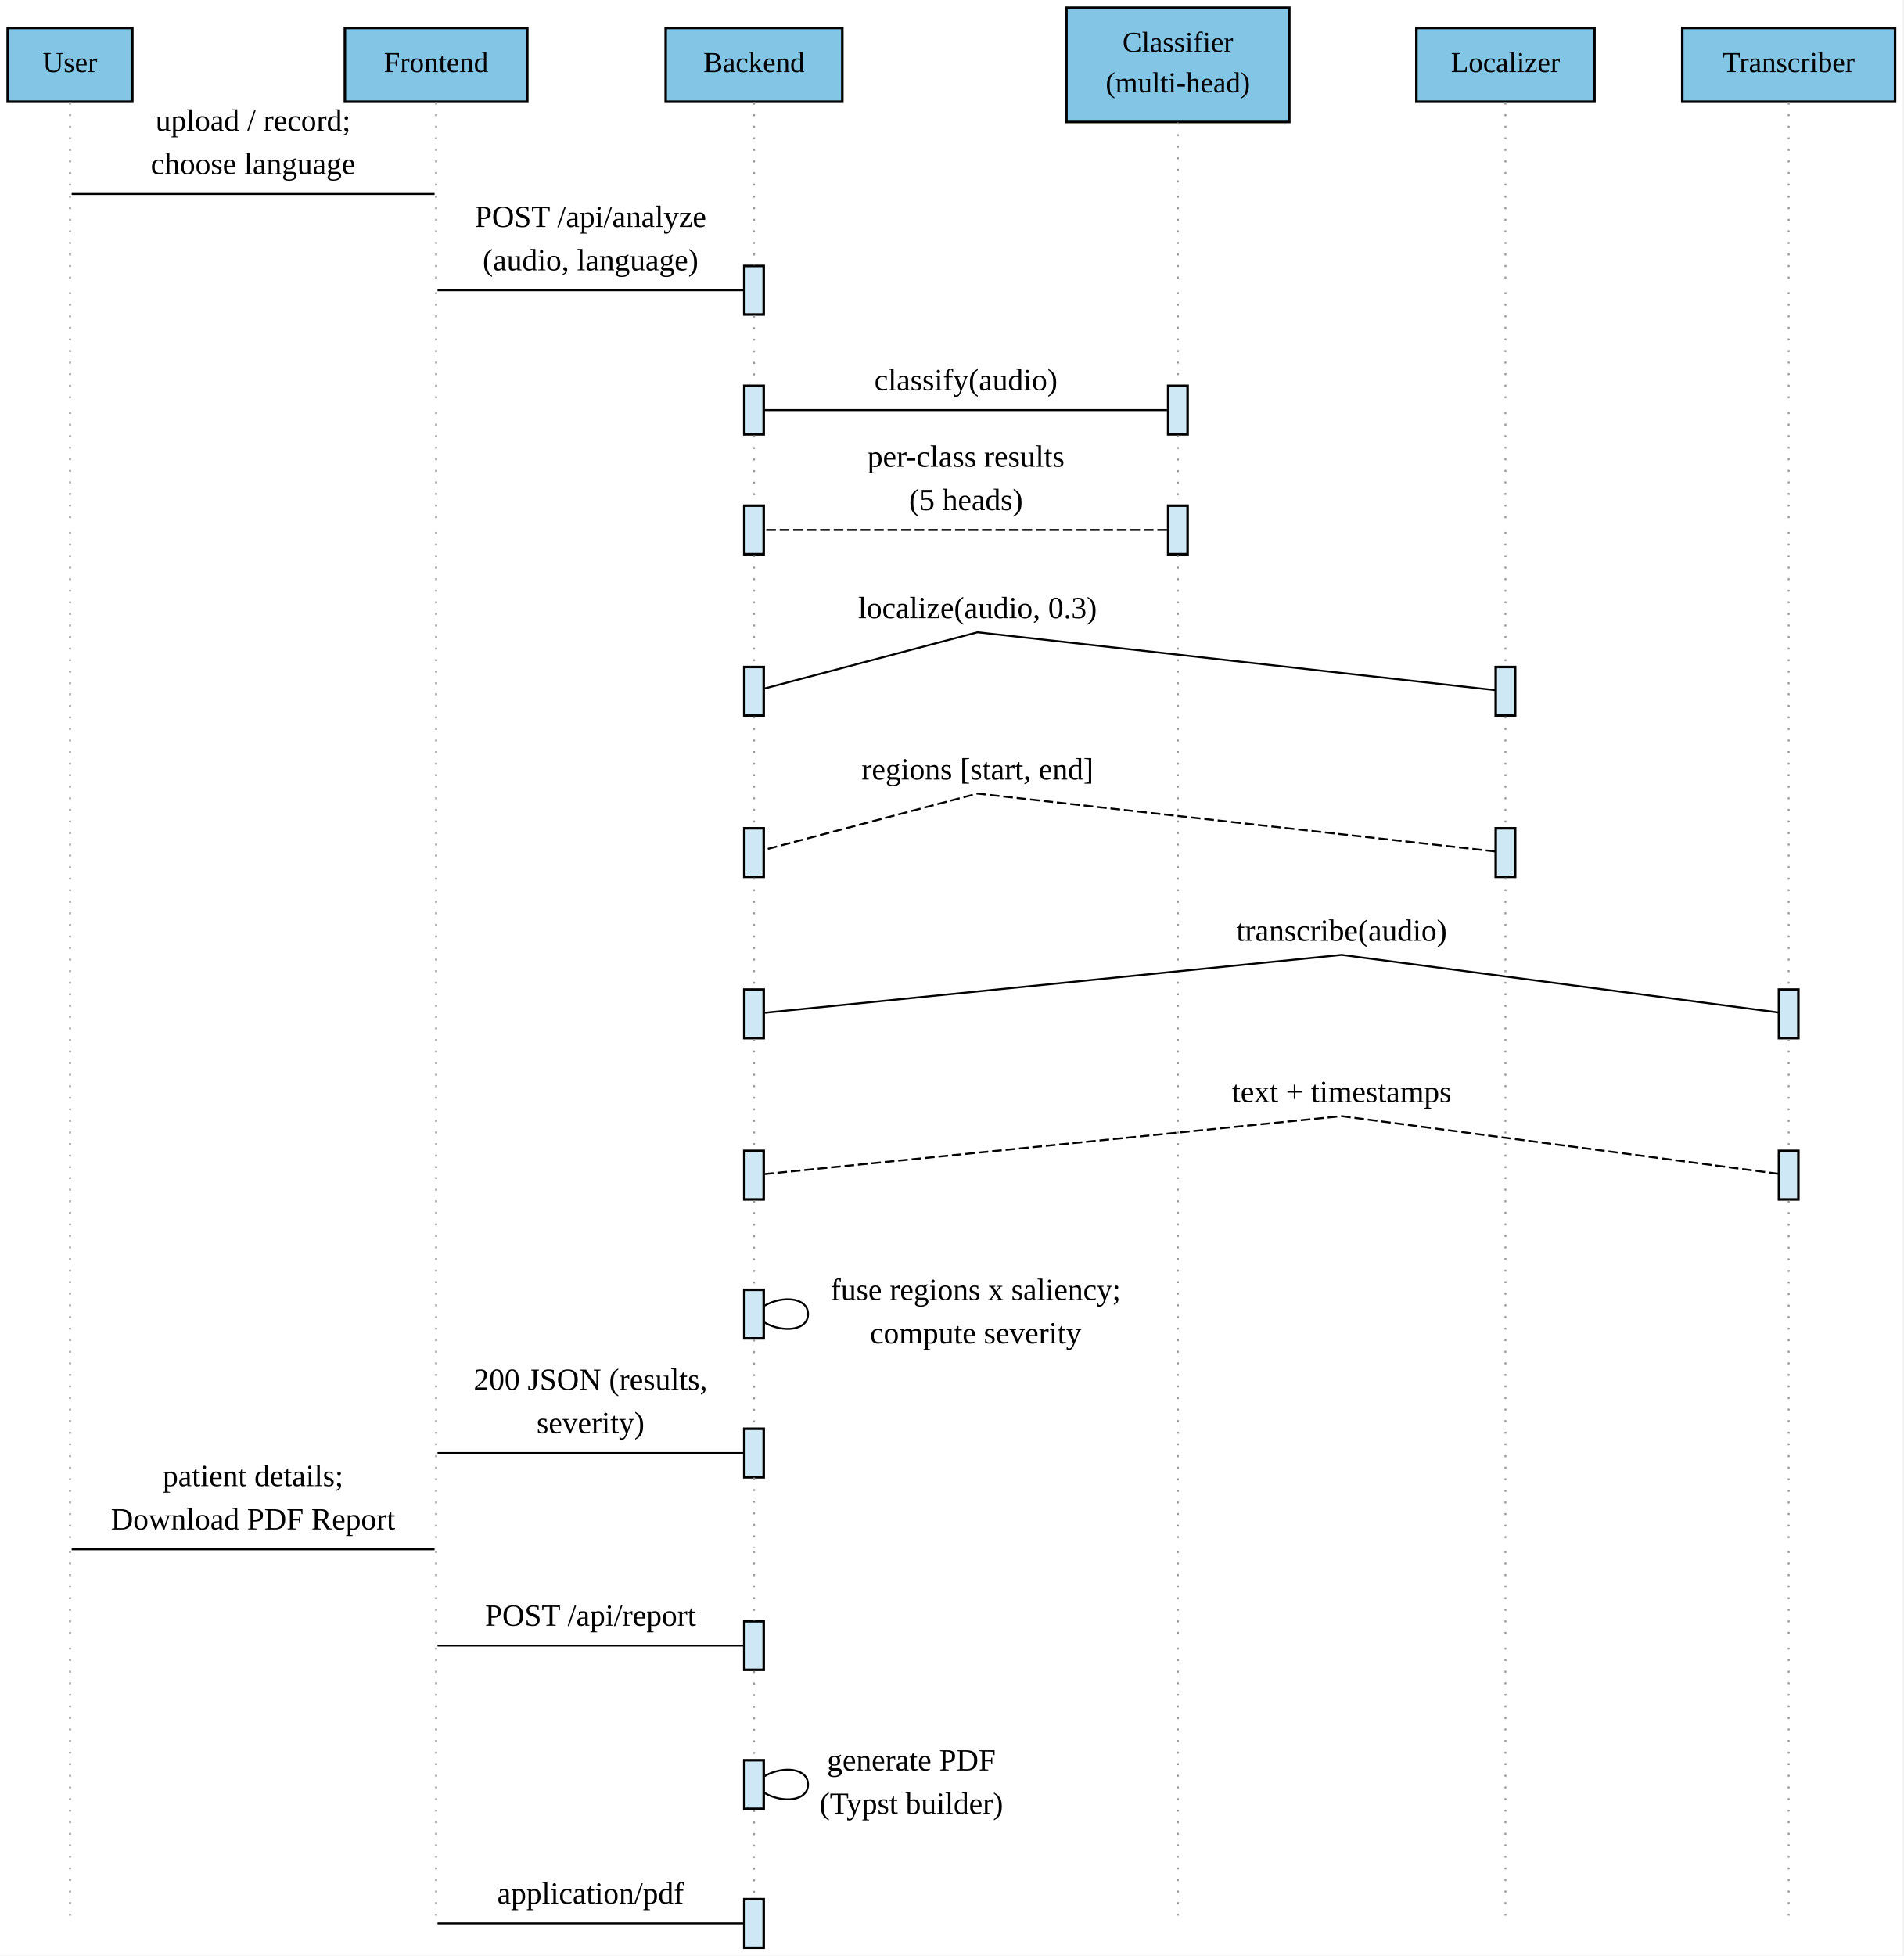
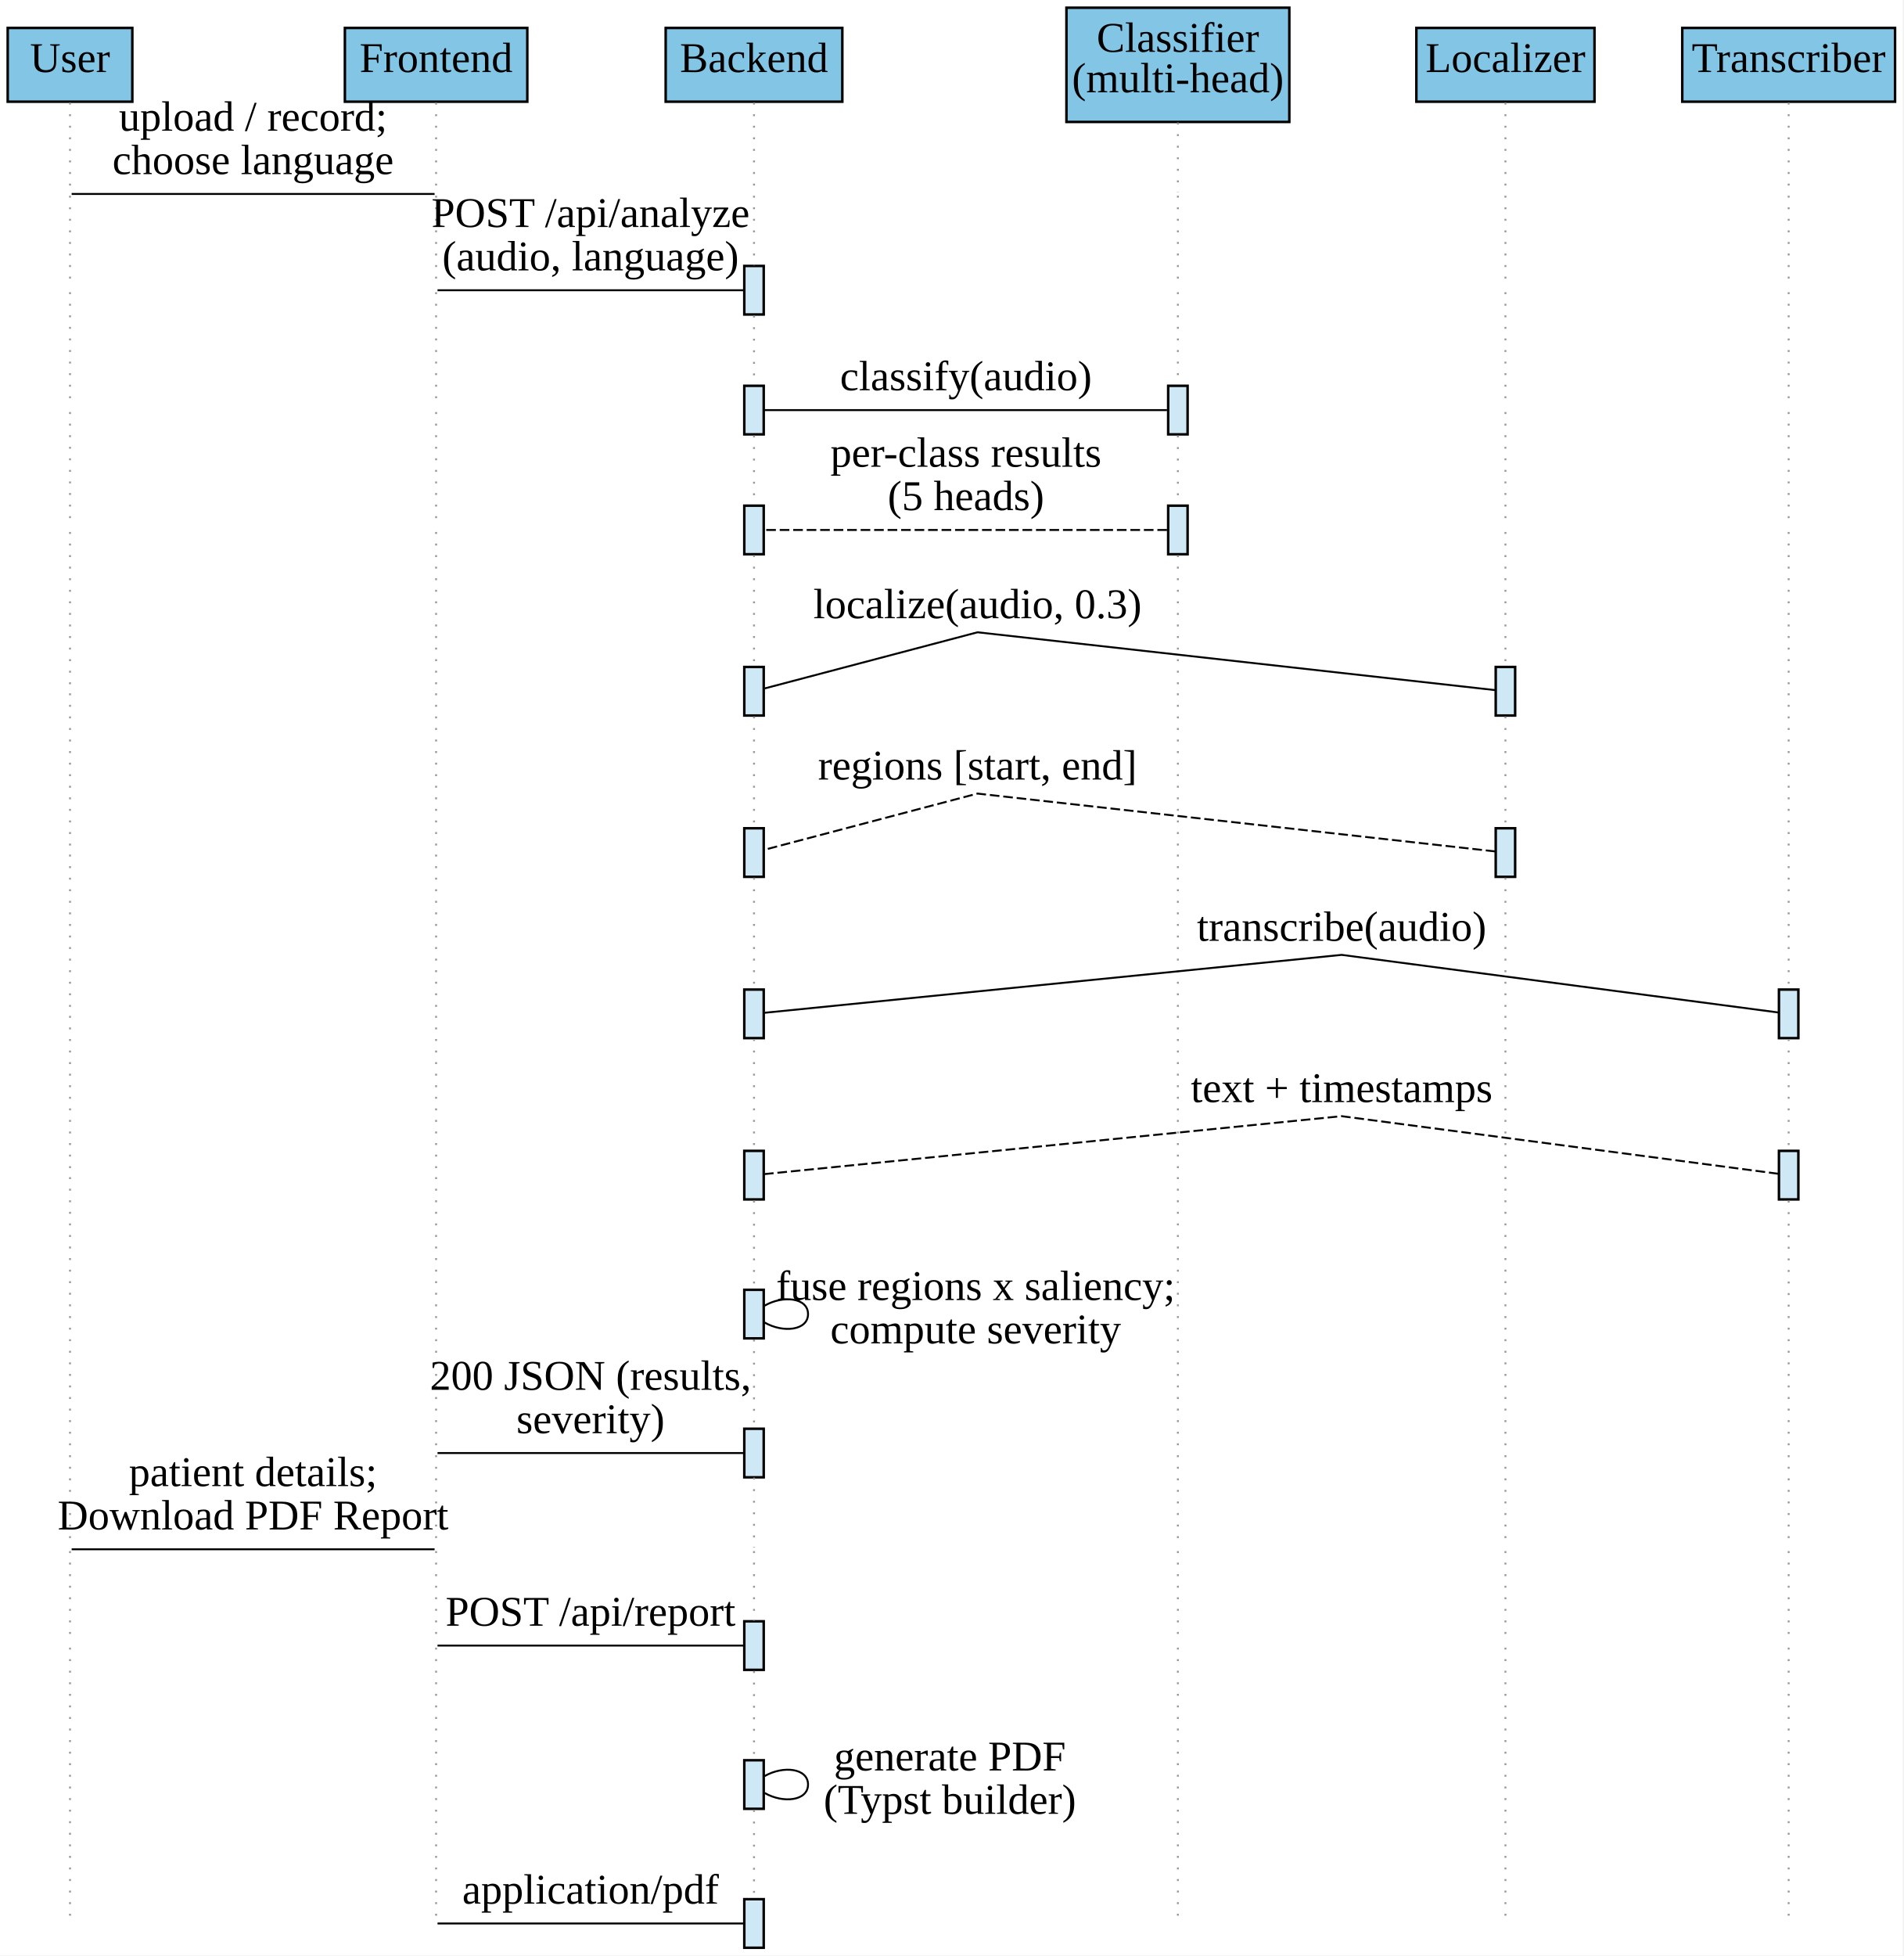
<svg xmlns="http://www.w3.org/2000/svg" width="988pt" height="1015pt" viewBox="0.00 0.00 988.00 1015.00">
  <g id="graph0" class="graph" transform="scale(1 1) rotate(0) translate(4 1010.72)">
    <polygon fill="white" stroke="none" points="-4,4 -4,-1010.72 983.56,-1010.72 983.56,4 -4,4" />
    <g id="node1" class="node">
      <polygon fill="#83c5e5" stroke="black" stroke-width="1.3" points="64.68,-996.22 0,-996.22 0,-957.94 64.68,-957.94 64.68,-996.22" />
-       <text xml:space="preserve" text-anchor="middle" x="32.34" y="-973.33" font-family="Times New Roman" font-size="15.00">User</text>
+       <text xml:space="preserve" text-anchor="middle" x="32.34" y="-973.33" font-family="Times New Roman" font-size="22.00">User</text>
    </g>
    <g id="node2" class="node">
      <polygon fill="#83c5e5" stroke="black" stroke-width="1.3" points="269.68,-996.22 175,-996.22 175,-957.94 269.68,-957.94 269.68,-996.22" />
-       <text xml:space="preserve" text-anchor="middle" x="222.34" y="-973.33" font-family="Times New Roman" font-size="15.00">Frontend</text>
+       <text xml:space="preserve" text-anchor="middle" x="222.34" y="-973.33" font-family="Times New Roman" font-size="22.00">Frontend</text>
    </g>
    <g id="edge1" class="edge">
      <path fill="none" stroke="#999999" stroke-dasharray="1,5" d="M32.34,-957.45C32.34,-939.25 32.34,-913.86 32.34,-910.75" />
    </g>
    <g id="node3" class="node">
      <polygon fill="#83c5e5" stroke="black" stroke-width="1.3" points="433.18,-996.22 341.5,-996.22 341.5,-957.94 433.18,-957.94 433.18,-996.22" />
-       <text xml:space="preserve" text-anchor="middle" x="387.34" y="-973.33" font-family="Times New Roman" font-size="15.00">Backend</text>
+       <text xml:space="preserve" text-anchor="middle" x="387.34" y="-973.33" font-family="Times New Roman" font-size="22.00">Backend</text>
    </g>
    <g id="edge15" class="edge">
      <path fill="none" stroke="#999999" stroke-dasharray="1,5" d="M222.34,-957.45C222.34,-939.25 222.34,-913.86 222.34,-910.75" />
    </g>
    <g id="node4" class="node">
      <polygon fill="#83c5e5" stroke="black" stroke-width="1.3" points="665.18,-1006.72 549.5,-1006.72 549.5,-947.44 665.18,-947.44 665.18,-1006.72" />
-       <text xml:space="preserve" text-anchor="middle" x="607.34" y="-983.83" font-family="Times New Roman" font-size="15.00">Classifier</text>
-       <text xml:space="preserve" text-anchor="middle" x="607.34" y="-962.83" font-family="Times New Roman" font-size="15.00">(multi-head)</text>
+       <text xml:space="preserve" text-anchor="middle" x="607.34" y="-983.83" font-family="Times New Roman" font-size="22.00">Classifier</text>
+       <text xml:space="preserve" text-anchor="middle" x="607.34" y="-962.83" font-family="Times New Roman" font-size="22.00">(multi-head)</text>
    </g>
    <g id="edge29" class="edge">
      <path fill="none" stroke="#999999" stroke-dasharray="1,5" d="M387.34,-957.45C387.34,-939.25 387.34,-913.86 387.34,-910.75" />
    </g>
    <g id="node5" class="node">
      <polygon fill="#83c5e5" stroke="black" stroke-width="1.3" points="823.56,-996.22 731.12,-996.22 731.12,-957.94 823.56,-957.94 823.56,-996.22" />
-       <text xml:space="preserve" text-anchor="middle" x="777.34" y="-973.33" font-family="Times New Roman" font-size="15.00">Localizer</text>
+       <text xml:space="preserve" text-anchor="middle" x="777.34" y="-973.33" font-family="Times New Roman" font-size="22.00">Localizer</text>
    </g>
    <g id="edge43" class="edge">
      <path fill="none" stroke="#999999" stroke-dasharray="1,5" d="M607.34,-947.1C607.34,-931.16 607.34,-914 607.34,-910.93" />
    </g>
    <g id="node6" class="node">
      <polygon fill="#83c5e5" stroke="black" stroke-width="1.3" points="979.56,-996.22 869.12,-996.22 869.12,-957.94 979.56,-957.94 979.56,-996.22" />
-       <text xml:space="preserve" text-anchor="middle" x="924.34" y="-973.33" font-family="Times New Roman" font-size="15.00">Transcriber</text>
+       <text xml:space="preserve" text-anchor="middle" x="924.34" y="-973.33" font-family="Times New Roman" font-size="22.00">Transcriber</text>
    </g>
    <g id="edge57" class="edge">
      <path fill="none" stroke="#999999" stroke-dasharray="1,5" d="M777.34,-957.45C777.34,-939.25 777.34,-913.86 777.34,-910.75" />
    </g>
    <g id="edge71" class="edge">
      <path fill="none" stroke="#999999" stroke-dasharray="1,5" d="M924.34,-957.45C924.34,-939.25 924.34,-913.86 924.34,-910.75" />
    </g>
    <g id="edge90" class="edge">
      <path fill="none" stroke="black" d="M33.19,-910.08C46.36,-910.08 208.88,-910.08 221.56,-910.08" />
-       <text xml:space="preserve" text-anchor="middle" x="127.34" y="-942.88" font-family="Times New Roman" font-size="16.00">upload / record;</text>
-       <text xml:space="preserve" text-anchor="middle" x="127.34" y="-920.38" font-family="Times New Roman" font-size="16.00">choose language</text>
+       <text xml:space="preserve" text-anchor="middle" x="127.34" y="-942.88" font-family="Times New Roman" font-size="22.00">upload / record;</text>
+       <text xml:space="preserve" text-anchor="middle" x="127.34" y="-920.38" font-family="Times New Roman" font-size="22.00">choose language</text>
    </g>
    <g id="edge2" class="edge">
      <path fill="none" stroke="#999999" stroke-dasharray="1,5" d="M32.34,-909.17C32.34,-904 32.34,-863.75 32.34,-861.24" />
    </g>
    <g id="edge16" class="edge">
      <path fill="none" stroke="#999999" stroke-dasharray="1,5" d="M222.34,-909.17C222.34,-904 222.34,-863.75 222.34,-861.24" />
    </g>
    <g id="node73" class="node">
      <polygon fill="#cfe8f5" stroke="black" stroke-width="1.3" points="392.38,-872.72 382.3,-872.72 382.3,-847.52 392.38,-847.52 392.38,-872.72" />
    </g>
    <g id="edge30" class="edge">
      <path fill="none" stroke="#999999" stroke-dasharray="1,5" d="M387.34,-909.17C387.34,-905.67 387.34,-886.07 387.34,-873.01" />
    </g>
    <g id="edge44" class="edge">
      <path fill="none" stroke="#999999" stroke-dasharray="1,5" d="M607.34,-909.17C607.34,-904 607.34,-863.75 607.34,-861.24" />
    </g>
    <g id="edge58" class="edge">
      <path fill="none" stroke="#999999" stroke-dasharray="1,5" d="M777.34,-909.17C777.34,-904 777.34,-863.75 777.34,-861.24" />
    </g>
    <g id="edge72" class="edge">
      <path fill="none" stroke="#999999" stroke-dasharray="1,5" d="M924.34,-909.17C924.34,-904 924.34,-863.75 924.34,-861.24" />
    </g>
    <g id="edge3" class="edge">
      <path fill="none" stroke="#999999" stroke-dasharray="1,5" d="M32.34,-859.08C32.34,-857.31 32.34,-802.51 32.34,-799.09" />
    </g>
    <g id="edge17" class="edge">
      <path fill="none" stroke="#999999" stroke-dasharray="1,5" d="M222.34,-859.08C222.34,-857.31 222.34,-802.51 222.34,-799.09" />
    </g>
    <g id="edge91" class="edge">
      <path fill="none" stroke="black" d="M223.08,-860.12C233.63,-860.12 354.62,-860.12 381.9,-860.12" />
-       <text xml:space="preserve" text-anchor="middle" x="302.5" y="-892.92" font-family="Times New Roman" font-size="16.00">POST /api/analyze</text>
-       <text xml:space="preserve" text-anchor="middle" x="302.5" y="-870.42" font-family="Times New Roman" font-size="16.00">(audio, language)</text>
+       <text xml:space="preserve" text-anchor="middle" x="302.5" y="-892.92" font-family="Times New Roman" font-size="22.00">POST /api/analyze</text>
+       <text xml:space="preserve" text-anchor="middle" x="302.5" y="-870.42" font-family="Times New Roman" font-size="22.00">(audio, language)</text>
    </g>
    <g id="node85" class="node">
      <polygon fill="#cfe8f5" stroke="black" stroke-width="1.3" points="612.38,-810.52 602.3,-810.52 602.3,-785.32 612.38,-785.32 612.38,-810.52" />
    </g>
    <g id="edge45" class="edge">
      <path fill="none" stroke="#999999" stroke-dasharray="1,5" d="M607.34,-859.08C607.34,-857.79 607.34,-828.25 607.34,-811.05" />
    </g>
    <g id="edge59" class="edge">
      <path fill="none" stroke="#999999" stroke-dasharray="1,5" d="M777.34,-859.08C777.34,-857.31 777.34,-802.51 777.34,-799.09" />
    </g>
    <g id="edge73" class="edge">
      <path fill="none" stroke="#999999" stroke-dasharray="1,5" d="M924.34,-859.08C924.34,-857.31 924.34,-802.51 924.34,-799.09" />
    </g>
    <g id="edge4" class="edge">
      <path fill="none" stroke="#999999" stroke-dasharray="1,5" d="M32.34,-796.88C32.34,-795.11 32.34,-740.31 32.34,-736.89" />
    </g>
    <g id="edge18" class="edge">
      <path fill="none" stroke="#999999" stroke-dasharray="1,5" d="M222.34,-796.88C222.34,-795.11 222.34,-740.31 222.34,-736.89" />
    </g>
    <g id="edge60" class="edge">
      <path fill="none" stroke="#999999" stroke-dasharray="1,5" d="M777.34,-796.88C777.34,-795.11 777.34,-740.31 777.34,-736.89" />
    </g>
    <g id="edge74" class="edge">
      <path fill="none" stroke="#999999" stroke-dasharray="1,5" d="M924.34,-796.88C924.34,-795.11 924.34,-740.31 924.34,-736.89" />
    </g>
    <g id="edge5" class="edge">
      <path fill="none" stroke="#999999" stroke-dasharray="1,5" d="M32.34,-734.66C32.34,-732.23 32.34,-655.48 32.34,-653.08" />
    </g>
    <g id="edge19" class="edge">
      <path fill="none" stroke="#999999" stroke-dasharray="1,5" d="M222.34,-734.66C222.34,-732.23 222.34,-655.48 222.34,-653.08" />
    </g>
    <g id="node87" class="node">
      <polygon fill="#cfe8f5" stroke="black" stroke-width="1.3" points="782.38,-664.62 772.3,-664.62 772.3,-639.42 782.38,-639.42 782.38,-664.62" />
    </g>
    <g id="edge61" class="edge">
      <path fill="none" stroke="#999999" stroke-dasharray="1,5" d="M777.34,-734.66C777.34,-732.8 777.34,-687.34 777.34,-665.08" />
    </g>
    <g id="edge75" class="edge">
      <path fill="none" stroke="#999999" stroke-dasharray="1,5" d="M924.34,-734.66C924.34,-732.23 924.34,-655.48 924.34,-653.08" />
    </g>
    <g id="edge6" class="edge">
      <path fill="none" stroke="#999999" stroke-dasharray="1,5" d="M32.34,-650.96C32.34,-648.53 32.34,-571.78 32.34,-569.38" />
    </g>
    <g id="edge20" class="edge">
      <path fill="none" stroke="#999999" stroke-dasharray="1,5" d="M222.34,-650.96C222.34,-648.53 222.34,-571.78 222.34,-569.38" />
    </g>
    <g id="edge48" class="edge">
      <path fill="none" stroke="#999999" stroke-dasharray="1,5" d="M607.34,-650.96C607.34,-648.53 607.34,-571.78 607.34,-569.38" />
    </g>
    <g id="edge76" class="edge">
      <path fill="none" stroke="#999999" stroke-dasharray="1,5" d="M924.34,-650.96C924.34,-648.53 924.34,-571.78 924.34,-569.38" />
    </g>
    <g id="edge7" class="edge">
      <path fill="none" stroke="#999999" stroke-dasharray="1,5" d="M32.34,-567.26C32.34,-564.83 32.34,-488.08 32.34,-485.68" />
    </g>
    <g id="edge21" class="edge">
      <path fill="none" stroke="#999999" stroke-dasharray="1,5" d="M222.34,-567.26C222.34,-564.83 222.34,-488.08 222.34,-485.68" />
    </g>
    <g id="edge49" class="edge">
      <path fill="none" stroke="#999999" stroke-dasharray="1,5" d="M607.34,-567.26C607.34,-564.83 607.34,-488.08 607.34,-485.68" />
    </g>
    <g id="node89" class="node">
      <polygon fill="#cfe8f5" stroke="black" stroke-width="1.3" points="929.38,-497.22 919.3,-497.22 919.3,-472.02 929.38,-472.02 929.38,-497.22" />
    </g>
    <g id="edge77" class="edge">
      <path fill="none" stroke="#999999" stroke-dasharray="1,5" d="M924.34,-567.26C924.34,-565.4 924.34,-519.94 924.34,-497.68" />
    </g>
    <g id="edge8" class="edge">
      <path fill="none" stroke="#999999" stroke-dasharray="1,5" d="M32.34,-483.56C32.34,-481.13 32.34,-404.38 32.34,-401.98" />
    </g>
    <g id="edge22" class="edge">
      <path fill="none" stroke="#999999" stroke-dasharray="1,5" d="M222.34,-483.56C222.34,-481.13 222.34,-404.38 222.34,-401.98" />
    </g>
    <g id="edge50" class="edge">
      <path fill="none" stroke="#999999" stroke-dasharray="1,5" d="M607.34,-483.56C607.34,-481.13 607.34,-404.38 607.34,-401.98" />
    </g>
    <g id="edge64" class="edge">
      <path fill="none" stroke="#999999" stroke-dasharray="1,5" d="M777.34,-483.56C777.34,-481.13 777.34,-404.38 777.34,-401.98" />
    </g>
    <g id="edge9" class="edge">
      <path fill="none" stroke="#999999" stroke-dasharray="1,5" d="M32.34,-399.87C32.34,-397.78 32.34,-331.93 32.34,-329.87" />
    </g>
    <g id="edge23" class="edge">
      <path fill="none" stroke="#999999" stroke-dasharray="1,5" d="M222.34,-399.87C222.34,-397.78 222.34,-331.93 222.34,-329.87" />
    </g>
    <g id="edge51" class="edge">
      <path fill="none" stroke="#999999" stroke-dasharray="1,5" d="M607.34,-399.87C607.34,-397.78 607.34,-331.93 607.34,-329.87" />
    </g>
    <g id="edge65" class="edge">
      <path fill="none" stroke="#999999" stroke-dasharray="1,5" d="M777.34,-399.87C777.34,-397.78 777.34,-331.93 777.34,-329.87" />
    </g>
    <g id="edge10" class="edge">
      <path fill="none" stroke="#999999" stroke-dasharray="1,5" d="M32.34,-327.77C32.34,-325.68 32.34,-259.83 32.34,-257.77" />
    </g>
    <g id="edge24" class="edge">
      <path fill="none" stroke="#999999" stroke-dasharray="1,5" d="M222.34,-327.77C222.34,-325.68 222.34,-259.83 222.34,-257.77" />
    </g>
    <g id="edge52" class="edge">
      <path fill="none" stroke="#999999" stroke-dasharray="1,5" d="M607.34,-327.77C607.34,-325.68 607.34,-259.83 607.34,-257.77" />
    </g>
    <g id="edge66" class="edge">
      <path fill="none" stroke="#999999" stroke-dasharray="1,5" d="M777.34,-327.77C777.34,-325.68 777.34,-259.83 777.34,-257.77" />
    </g>
    <g id="edge80" class="edge">
      <path fill="none" stroke="#999999" stroke-dasharray="1,5" d="M924.34,-327.77C924.34,-325.68 924.34,-259.83 924.34,-257.77" />
    </g>
    <g id="edge11" class="edge">
      <path fill="none" stroke="#999999" stroke-dasharray="1,5" d="M32.34,-255.58C32.34,-252.91 32.34,-212.65 32.34,-207.63" />
    </g>
    <g id="edge25" class="edge">
      <path fill="none" stroke="#999999" stroke-dasharray="1,5" d="M222.34,-255.58C222.34,-252.91 222.34,-212.65 222.34,-207.63" />
    </g>
    <g id="edge53" class="edge">
      <path fill="none" stroke="#999999" stroke-dasharray="1,5" d="M607.34,-255.58C607.34,-252.91 607.34,-212.65 607.34,-207.63" />
    </g>
    <g id="edge67" class="edge">
      <path fill="none" stroke="#999999" stroke-dasharray="1,5" d="M777.34,-255.58C777.34,-252.91 777.34,-212.65 777.34,-207.63" />
    </g>
    <g id="edge81" class="edge">
      <path fill="none" stroke="#999999" stroke-dasharray="1,5" d="M924.34,-255.58C924.34,-252.91 924.34,-212.65 924.34,-207.63" />
    </g>
    <g id="edge100" class="edge">
      <path fill="none" stroke="black" d="M33.19,-206.76C46.36,-206.76 208.88,-206.76 221.56,-206.76" />
-       <text xml:space="preserve" text-anchor="middle" x="127.34" y="-239.56" font-family="Times New Roman" font-size="16.00">patient details;</text>
-       <text xml:space="preserve" text-anchor="middle" x="127.34" y="-217.06" font-family="Times New Roman" font-size="16.00">Download PDF Report</text>
+       <text xml:space="preserve" text-anchor="middle" x="127.34" y="-239.56" font-family="Times New Roman" font-size="22.00">patient details;</text>
+       <text xml:space="preserve" text-anchor="middle" x="127.34" y="-217.06" font-family="Times New Roman" font-size="22.00">Download PDF Report</text>
    </g>
    <g id="edge12" class="edge">
      <path fill="none" stroke="#999999" stroke-dasharray="1,5" d="M32.34,-205.85C32.34,-200.68 32.34,-160.43 32.34,-157.92" />
    </g>
    <g id="edge26" class="edge">
      <path fill="none" stroke="#999999" stroke-dasharray="1,5" d="M222.34,-205.85C222.34,-200.68 222.34,-160.43 222.34,-157.92" />
    </g>
    <g id="node82" class="node">
      <polygon fill="#cfe8f5" stroke="black" stroke-width="1.3" points="392.38,-169.4 382.3,-169.4 382.3,-144.2 392.38,-144.2 392.38,-169.4" />
    </g>
    <g id="edge40" class="edge">
      <path fill="none" stroke="#999999" stroke-dasharray="1,5" d="M387.34,-205.85C387.34,-202.35 387.34,-182.75 387.34,-169.69" />
    </g>
    <g id="edge54" class="edge">
      <path fill="none" stroke="#999999" stroke-dasharray="1,5" d="M607.34,-205.85C607.34,-200.68 607.34,-160.43 607.34,-157.92" />
    </g>
    <g id="edge68" class="edge">
      <path fill="none" stroke="#999999" stroke-dasharray="1,5" d="M777.34,-205.85C777.34,-200.68 777.34,-160.43 777.34,-157.92" />
    </g>
    <g id="edge82" class="edge">
      <path fill="none" stroke="#999999" stroke-dasharray="1,5" d="M924.34,-205.85C924.34,-200.68 924.34,-160.43 924.34,-157.92" />
    </g>
    <g id="edge13" class="edge">
      <path fill="none" stroke="#999999" stroke-dasharray="1,5" d="M32.34,-155.75C32.34,-153.66 32.34,-87.81 32.34,-85.75" />
    </g>
    <g id="edge27" class="edge">
      <path fill="none" stroke="#999999" stroke-dasharray="1,5" d="M222.34,-155.75C222.34,-153.66 222.34,-87.81 222.34,-85.75" />
    </g>
    <g id="edge101" class="edge">
      <path fill="none" stroke="black" d="M223.08,-156.8C233.63,-156.8 354.62,-156.8 381.9,-156.8" />
-       <text xml:space="preserve" text-anchor="middle" x="302.5" y="-167.1" font-family="Times New Roman" font-size="16.00">POST /api/report</text>
+       <text xml:space="preserve" text-anchor="middle" x="302.5" y="-167.1" font-family="Times New Roman" font-size="22.00">POST /api/report</text>
    </g>
    <g id="edge55" class="edge">
      <path fill="none" stroke="#999999" stroke-dasharray="1,5" d="M607.34,-155.75C607.34,-153.66 607.34,-87.81 607.34,-85.75" />
    </g>
    <g id="edge69" class="edge">
      <path fill="none" stroke="#999999" stroke-dasharray="1,5" d="M777.34,-155.75C777.34,-153.66 777.34,-87.81 777.34,-85.75" />
    </g>
    <g id="edge83" class="edge">
      <path fill="none" stroke="#999999" stroke-dasharray="1,5" d="M924.34,-155.75C924.34,-153.66 924.34,-87.81 924.34,-85.75" />
    </g>
    <g id="edge14" class="edge">
      <path fill="none" stroke="#999999" stroke-dasharray="1,5" d="M32.34,-83.65C32.34,-81.56 32.34,-15.71 32.34,-13.65" />
    </g>
    <g id="edge28" class="edge">
      <path fill="none" stroke="#999999" stroke-dasharray="1,5" d="M222.34,-83.65C222.34,-81.56 222.34,-15.71 222.34,-13.65" />
    </g>
    <g id="edge56" class="edge">
      <path fill="none" stroke="#999999" stroke-dasharray="1,5" d="M607.34,-83.65C607.34,-81.56 607.34,-15.71 607.34,-13.65" />
    </g>
    <g id="edge70" class="edge">
      <path fill="none" stroke="#999999" stroke-dasharray="1,5" d="M777.34,-83.65C777.34,-81.56 777.34,-15.71 777.34,-13.65" />
    </g>
    <g id="edge84" class="edge">
      <path fill="none" stroke="#999999" stroke-dasharray="1,5" d="M924.34,-83.65C924.34,-81.56 924.34,-15.71 924.34,-13.65" />
    </g>
    <g id="node74" class="node">
      <polygon fill="#cfe8f5" stroke="black" stroke-width="1.3" points="392.38,-810.52 382.3,-810.52 382.3,-785.32 392.38,-785.32 392.38,-810.52" />
    </g>
    <g id="edge31" class="edge">
      <path fill="none" stroke="#999999" stroke-dasharray="1,5" d="M387.34,-846.94C387.34,-836.49 387.34,-821.52 387.34,-811.08" />
    </g>
    <g id="node75" class="node">
      <polygon fill="#cfe8f5" stroke="black" stroke-width="1.3" points="392.38,-748.32 382.3,-748.32 382.3,-723.12 392.38,-723.12 392.38,-748.32" />
    </g>
    <g id="edge32" class="edge">
      <path fill="none" stroke="#999999" stroke-dasharray="1,5" d="M387.34,-784.74C387.34,-774.29 387.34,-759.32 387.34,-748.88" />
    </g>
    <g id="edge92" class="edge">
      <path fill="none" stroke="black" d="M392.78,-797.92C423.08,-797.92 570.86,-797.92 601.69,-797.92" />
-       <text xml:space="preserve" text-anchor="middle" x="497.34" y="-808.22" font-family="Times New Roman" font-size="16.00">classify(audio)</text>
+       <text xml:space="preserve" text-anchor="middle" x="497.34" y="-808.22" font-family="Times New Roman" font-size="22.00">classify(audio)</text>
    </g>
    <g id="node76" class="node">
      <polygon fill="#cfe8f5" stroke="black" stroke-width="1.3" points="392.38,-664.62 382.3,-664.62 382.3,-639.42 392.38,-639.42 392.38,-664.62" />
    </g>
    <g id="edge33" class="edge">
      <path fill="none" stroke="#999999" stroke-dasharray="1,5" d="M387.34,-722.66C387.34,-707.22 387.34,-680.6 387.34,-665.12" />
    </g>
    <g id="node77" class="node">
      <polygon fill="#cfe8f5" stroke="black" stroke-width="1.3" points="392.38,-580.92 382.3,-580.92 382.3,-555.72 392.38,-555.72 392.38,-580.92" />
    </g>
    <g id="edge34" class="edge">
      <path fill="none" stroke="#999999" stroke-dasharray="1,5" d="M387.34,-638.96C387.34,-623.52 387.34,-596.9 387.34,-581.42" />
    </g>
    <g id="edge94" class="edge">
      <path fill="none" stroke="black" d="M392.93,-653.5C416.11,-659.61 503.34,-682.62 503.34,-682.62 503.34,-682.62 734.23,-656.83 772.11,-652.6" />
-       <text xml:space="preserve" text-anchor="middle" x="503.34" y="-689.92" font-family="Times New Roman" font-size="16.00">localize(audio, 0.3)</text>
+       <text xml:space="preserve" text-anchor="middle" x="503.34" y="-689.92" font-family="Times New Roman" font-size="22.00">localize(audio, 0.3)</text>
    </g>
    <g id="node78" class="node">
      <polygon fill="#cfe8f5" stroke="black" stroke-width="1.3" points="392.38,-497.22 382.3,-497.22 382.3,-472.02 392.38,-472.02 392.38,-497.22" />
    </g>
    <g id="edge35" class="edge">
      <path fill="none" stroke="#999999" stroke-dasharray="1,5" d="M387.34,-555.26C387.34,-539.82 387.34,-513.2 387.34,-497.72" />
    </g>
    <g id="node79" class="node">
      <polygon fill="#cfe8f5" stroke="black" stroke-width="1.3" points="392.38,-413.52 382.3,-413.52 382.3,-388.32 392.38,-388.32 392.38,-413.52" />
    </g>
    <g id="edge36" class="edge">
      <path fill="none" stroke="#999999" stroke-dasharray="1,5" d="M387.34,-471.56C387.34,-456.12 387.34,-429.5 387.34,-414.02" />
    </g>
    <g id="edge96" class="edge">
      <path fill="none" stroke="black" d="M392.89,-485.18C434.23,-489.32 692.34,-515.22 692.34,-515.22 692.34,-515.22 884.53,-489.87 919.06,-485.32" />
-       <text xml:space="preserve" text-anchor="middle" x="692.34" y="-522.52" font-family="Times New Roman" font-size="16.00">transcribe(audio)</text>
+       <text xml:space="preserve" text-anchor="middle" x="692.34" y="-522.52" font-family="Times New Roman" font-size="22.00">transcribe(audio)</text>
    </g>
    <g id="node80" class="node">
      <polygon fill="#cfe8f5" stroke="black" stroke-width="1.3" points="392.38,-341.42 382.3,-341.42 382.3,-316.22 392.38,-316.22 392.38,-341.42" />
    </g>
    <g id="edge37" class="edge">
      <path fill="none" stroke="#999999" stroke-dasharray="1,5" d="M387.34,-387.71C387.34,-374.84 387.34,-354.7 387.34,-341.89" />
    </g>
    <g id="edge98" class="edge">
      <path fill="none" stroke="black" d="M392.85,-333.2C402.56,-338.77 415.38,-337.31 415.38,-328.82 415.38,-320.33 402.56,-318.87 392.85,-324.44" />
-       <text xml:space="preserve" text-anchor="middle" x="502.38" y="-336.12" font-family="Times New Roman" font-size="16.00">fuse regions x saliency;</text>
-       <text xml:space="preserve" text-anchor="middle" x="502.38" y="-313.62" font-family="Times New Roman" font-size="16.00">compute severity</text>
+       <text xml:space="preserve" text-anchor="middle" x="502.38" y="-336.12" font-family="Times New Roman" font-size="22.00">fuse regions x saliency;</text>
+       <text xml:space="preserve" text-anchor="middle" x="502.38" y="-313.62" font-family="Times New Roman" font-size="22.00">compute severity</text>
    </g>
    <g id="node81" class="node">
      <polygon fill="#cfe8f5" stroke="black" stroke-width="1.3" points="392.38,-269.32 382.3,-269.32 382.3,-244.12 392.38,-244.12 392.38,-269.32" />
    </g>
    <g id="edge38" class="edge">
      <path fill="none" stroke="#999999" stroke-dasharray="1,5" d="M387.34,-315.61C387.34,-302.74 387.34,-282.6 387.34,-269.79" />
    </g>
    <g id="edge99" class="edge">
      <path fill="none" stroke="black" d="M381.9,-256.72C354.62,-256.72 233.63,-256.72 223.08,-256.72" />
-       <text xml:space="preserve" text-anchor="middle" x="302.5" y="-289.52" font-family="Times New Roman" font-size="16.00">200 JSON (results,</text>
-       <text xml:space="preserve" text-anchor="middle" x="302.5" y="-267.02" font-family="Times New Roman" font-size="16.00">severity)</text>
+       <text xml:space="preserve" text-anchor="middle" x="302.5" y="-289.52" font-family="Times New Roman" font-size="22.00">200 JSON (results,</text>
+       <text xml:space="preserve" text-anchor="middle" x="302.5" y="-267.02" font-family="Times New Roman" font-size="22.00">severity)</text>
    </g>
    <g id="edge39" class="edge">
      <path fill="none" stroke="#999999" stroke-dasharray="1,5" d="M387.34,-243.96C387.34,-230.92 387.34,-211.26 387.34,-207.69" />
    </g>
    <g id="node83" class="node">
      <polygon fill="#cfe8f5" stroke="black" stroke-width="1.3" points="392.38,-97.3 382.3,-97.3 382.3,-72.1 392.38,-72.1 392.38,-97.3" />
    </g>
    <g id="edge41" class="edge">
      <path fill="none" stroke="#999999" stroke-dasharray="1,5" d="M387.34,-143.59C387.34,-130.72 387.34,-110.58 387.34,-97.77" />
    </g>
    <g id="edge102" class="edge">
      <path fill="none" stroke="black" d="M392.85,-89.08C402.56,-94.65 415.38,-93.19 415.38,-84.7 415.38,-76.21 402.56,-74.75 392.85,-80.32" />
-       <text xml:space="preserve" text-anchor="middle" x="469" y="-92" font-family="Times New Roman" font-size="16.00">generate PDF</text>
-       <text xml:space="preserve" text-anchor="middle" x="469" y="-69.5" font-family="Times New Roman" font-size="16.00">(Typst builder)</text>
+       <text xml:space="preserve" text-anchor="middle" x="489" y="-92" font-family="Times New Roman" font-size="22.00">generate PDF</text>
+       <text xml:space="preserve" text-anchor="middle" x="489" y="-69.5" font-family="Times New Roman" font-size="22.00">(Typst builder)</text>
    </g>
    <g id="node84" class="node">
      <polygon fill="#cfe8f5" stroke="black" stroke-width="1.3" points="392.38,-25.2 382.3,-25.2 382.3,0 392.38,0 392.38,-25.2" />
    </g>
    <g id="edge42" class="edge">
      <path fill="none" stroke="#999999" stroke-dasharray="1,5" d="M387.34,-71.49C387.34,-58.62 387.34,-38.48 387.34,-25.67" />
    </g>
    <g id="edge103" class="edge">
      <path fill="none" stroke="black" d="M381.9,-12.6C354.62,-12.6 233.63,-12.6 223.08,-12.6" />
-       <text xml:space="preserve" text-anchor="middle" x="302.5" y="-22.9" font-family="Times New Roman" font-size="16.00">application/pdf</text>
+       <text xml:space="preserve" text-anchor="middle" x="302.5" y="-22.9" font-family="Times New Roman" font-size="22.00">application/pdf</text>
    </g>
    <g id="node86" class="node">
      <polygon fill="#cfe8f5" stroke="black" stroke-width="1.3" points="612.38,-748.32 602.3,-748.32 602.3,-723.12 612.38,-723.12 612.38,-748.32" />
    </g>
    <g id="edge46" class="edge">
      <path fill="none" stroke="#999999" stroke-dasharray="1,5" d="M607.34,-784.74C607.34,-774.29 607.34,-759.32 607.34,-748.88" />
    </g>
    <g id="edge47" class="edge">
      <path fill="none" stroke="#999999" stroke-dasharray="1,5" d="M607.34,-722.66C607.34,-700.65 607.34,-655.93 607.34,-653.16" />
    </g>
    <g id="edge93" class="edge">
      <path fill="none" stroke="black" stroke-dasharray="5,2" d="M601.69,-735.72C570.86,-735.72 423.08,-735.72 392.78,-735.72" />
-       <text xml:space="preserve" text-anchor="middle" x="497.34" y="-768.52" font-family="Times New Roman" font-size="16.00">per-class results</text>
-       <text xml:space="preserve" text-anchor="middle" x="497.34" y="-746.02" font-family="Times New Roman" font-size="16.00">(5 heads)</text>
+       <text xml:space="preserve" text-anchor="middle" x="497.34" y="-768.52" font-family="Times New Roman" font-size="22.00">per-class results</text>
+       <text xml:space="preserve" text-anchor="middle" x="497.34" y="-746.02" font-family="Times New Roman" font-size="22.00">(5 heads)</text>
    </g>
    <g id="node88" class="node">
      <polygon fill="#cfe8f5" stroke="black" stroke-width="1.3" points="782.38,-580.92 772.3,-580.92 772.3,-555.72 782.38,-555.72 782.38,-580.92" />
    </g>
    <g id="edge62" class="edge">
      <path fill="none" stroke="#999999" stroke-dasharray="1,5" d="M777.34,-638.96C777.34,-623.52 777.34,-596.9 777.34,-581.42" />
    </g>
    <g id="edge63" class="edge">
      <path fill="none" stroke="#999999" stroke-dasharray="1,5" d="M777.34,-555.26C777.34,-533.25 777.34,-488.53 777.34,-485.76" />
    </g>
    <g id="edge95" class="edge">
      <path fill="none" stroke="black" stroke-dasharray="5,2" d="M772.11,-568.9C734.23,-573.13 503.34,-598.92 503.34,-598.92 503.34,-598.92 416.11,-575.91 392.93,-569.8" />
-       <text xml:space="preserve" text-anchor="middle" x="503.34" y="-606.22" font-family="Times New Roman" font-size="16.00">regions [start, end]</text>
+       <text xml:space="preserve" text-anchor="middle" x="503.34" y="-606.22" font-family="Times New Roman" font-size="22.00">regions [start, end]</text>
    </g>
    <g id="node90" class="node">
      <polygon fill="#cfe8f5" stroke="black" stroke-width="1.3" points="929.38,-413.52 919.3,-413.52 919.3,-388.32 929.38,-388.32 929.38,-413.52" />
    </g>
    <g id="edge78" class="edge">
      <path fill="none" stroke="#999999" stroke-dasharray="1,5" d="M924.34,-471.56C924.34,-456.12 924.34,-429.5 924.34,-414.02" />
    </g>
    <g id="edge79" class="edge">
      <path fill="none" stroke="#999999" stroke-dasharray="1,5" d="M924.34,-387.71C924.34,-368.25 924.34,-332.17 924.34,-329.93" />
    </g>
    <g id="edge97" class="edge">
      <path fill="none" stroke="black" stroke-dasharray="5,2" d="M919.06,-401.62C884.53,-406.17 692.34,-431.52 692.34,-431.52 692.34,-431.52 434.23,-405.62 392.89,-401.48" />
-       <text xml:space="preserve" text-anchor="middle" x="692.34" y="-438.82" font-family="Times New Roman" font-size="16.00">text + timestamps</text>
+       <text xml:space="preserve" text-anchor="middle" x="692.34" y="-438.82" font-family="Times New Roman" font-size="22.00">text + timestamps</text>
    </g>
  </g>
</svg>
